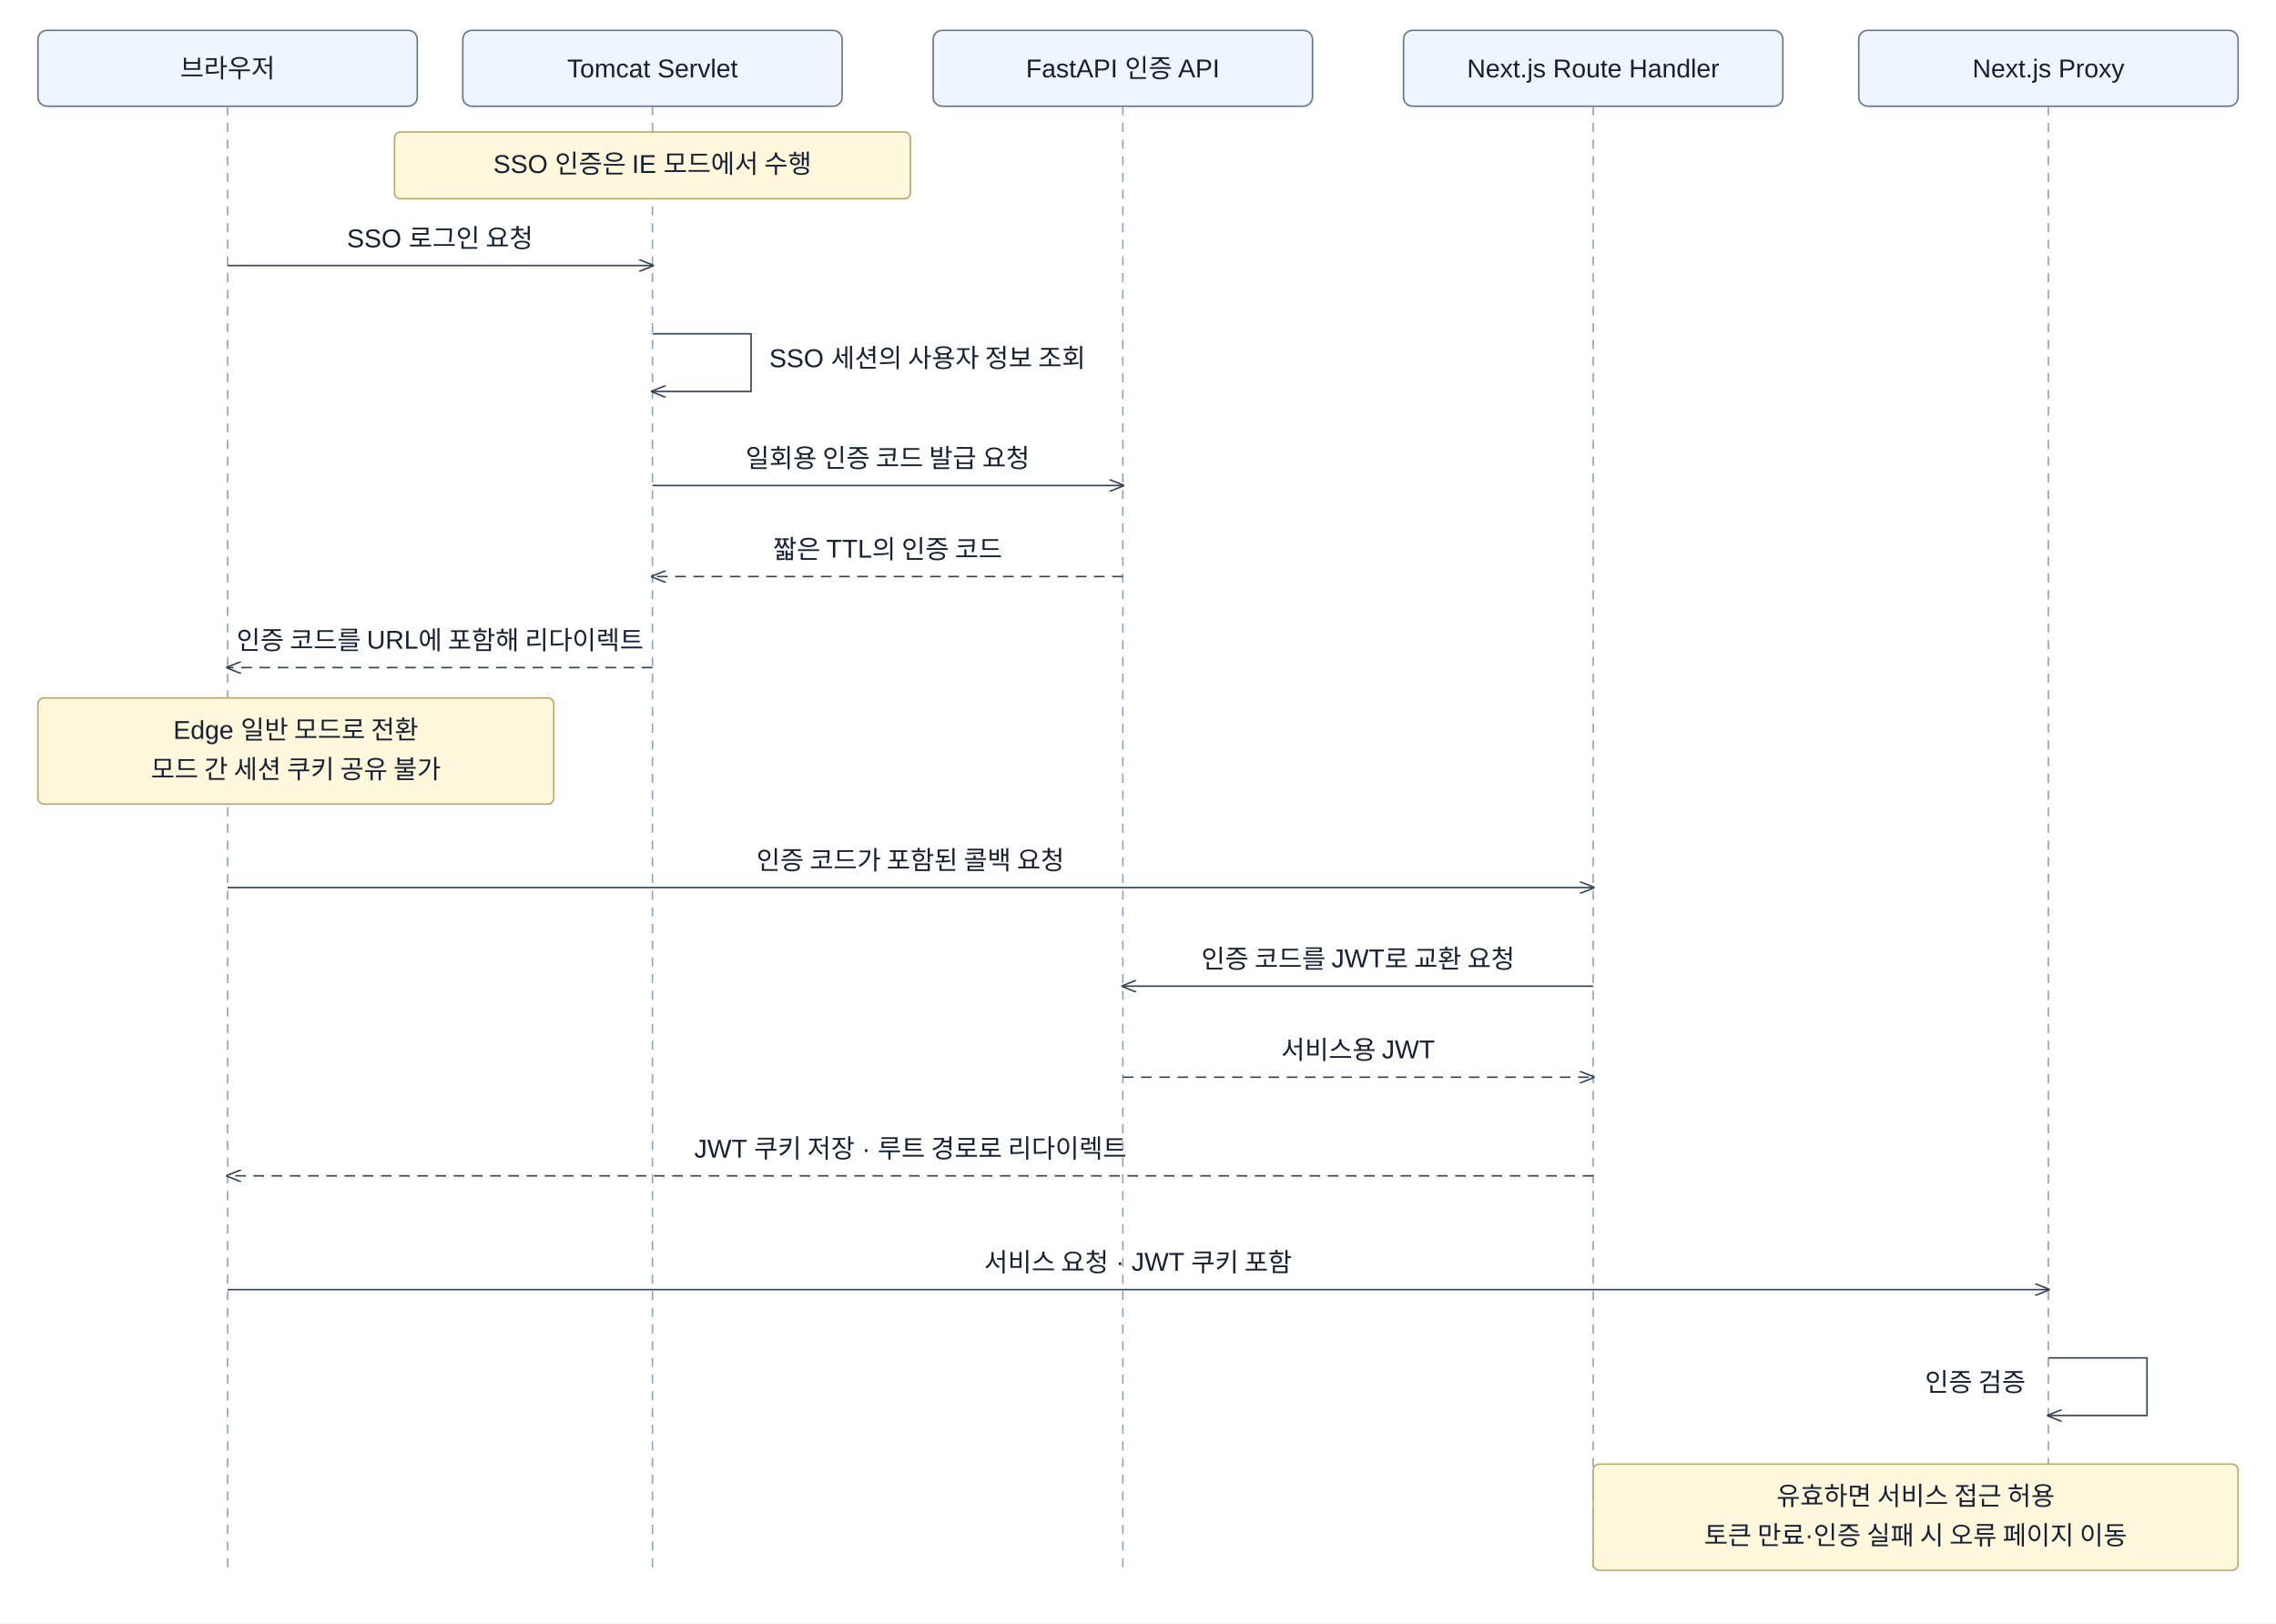
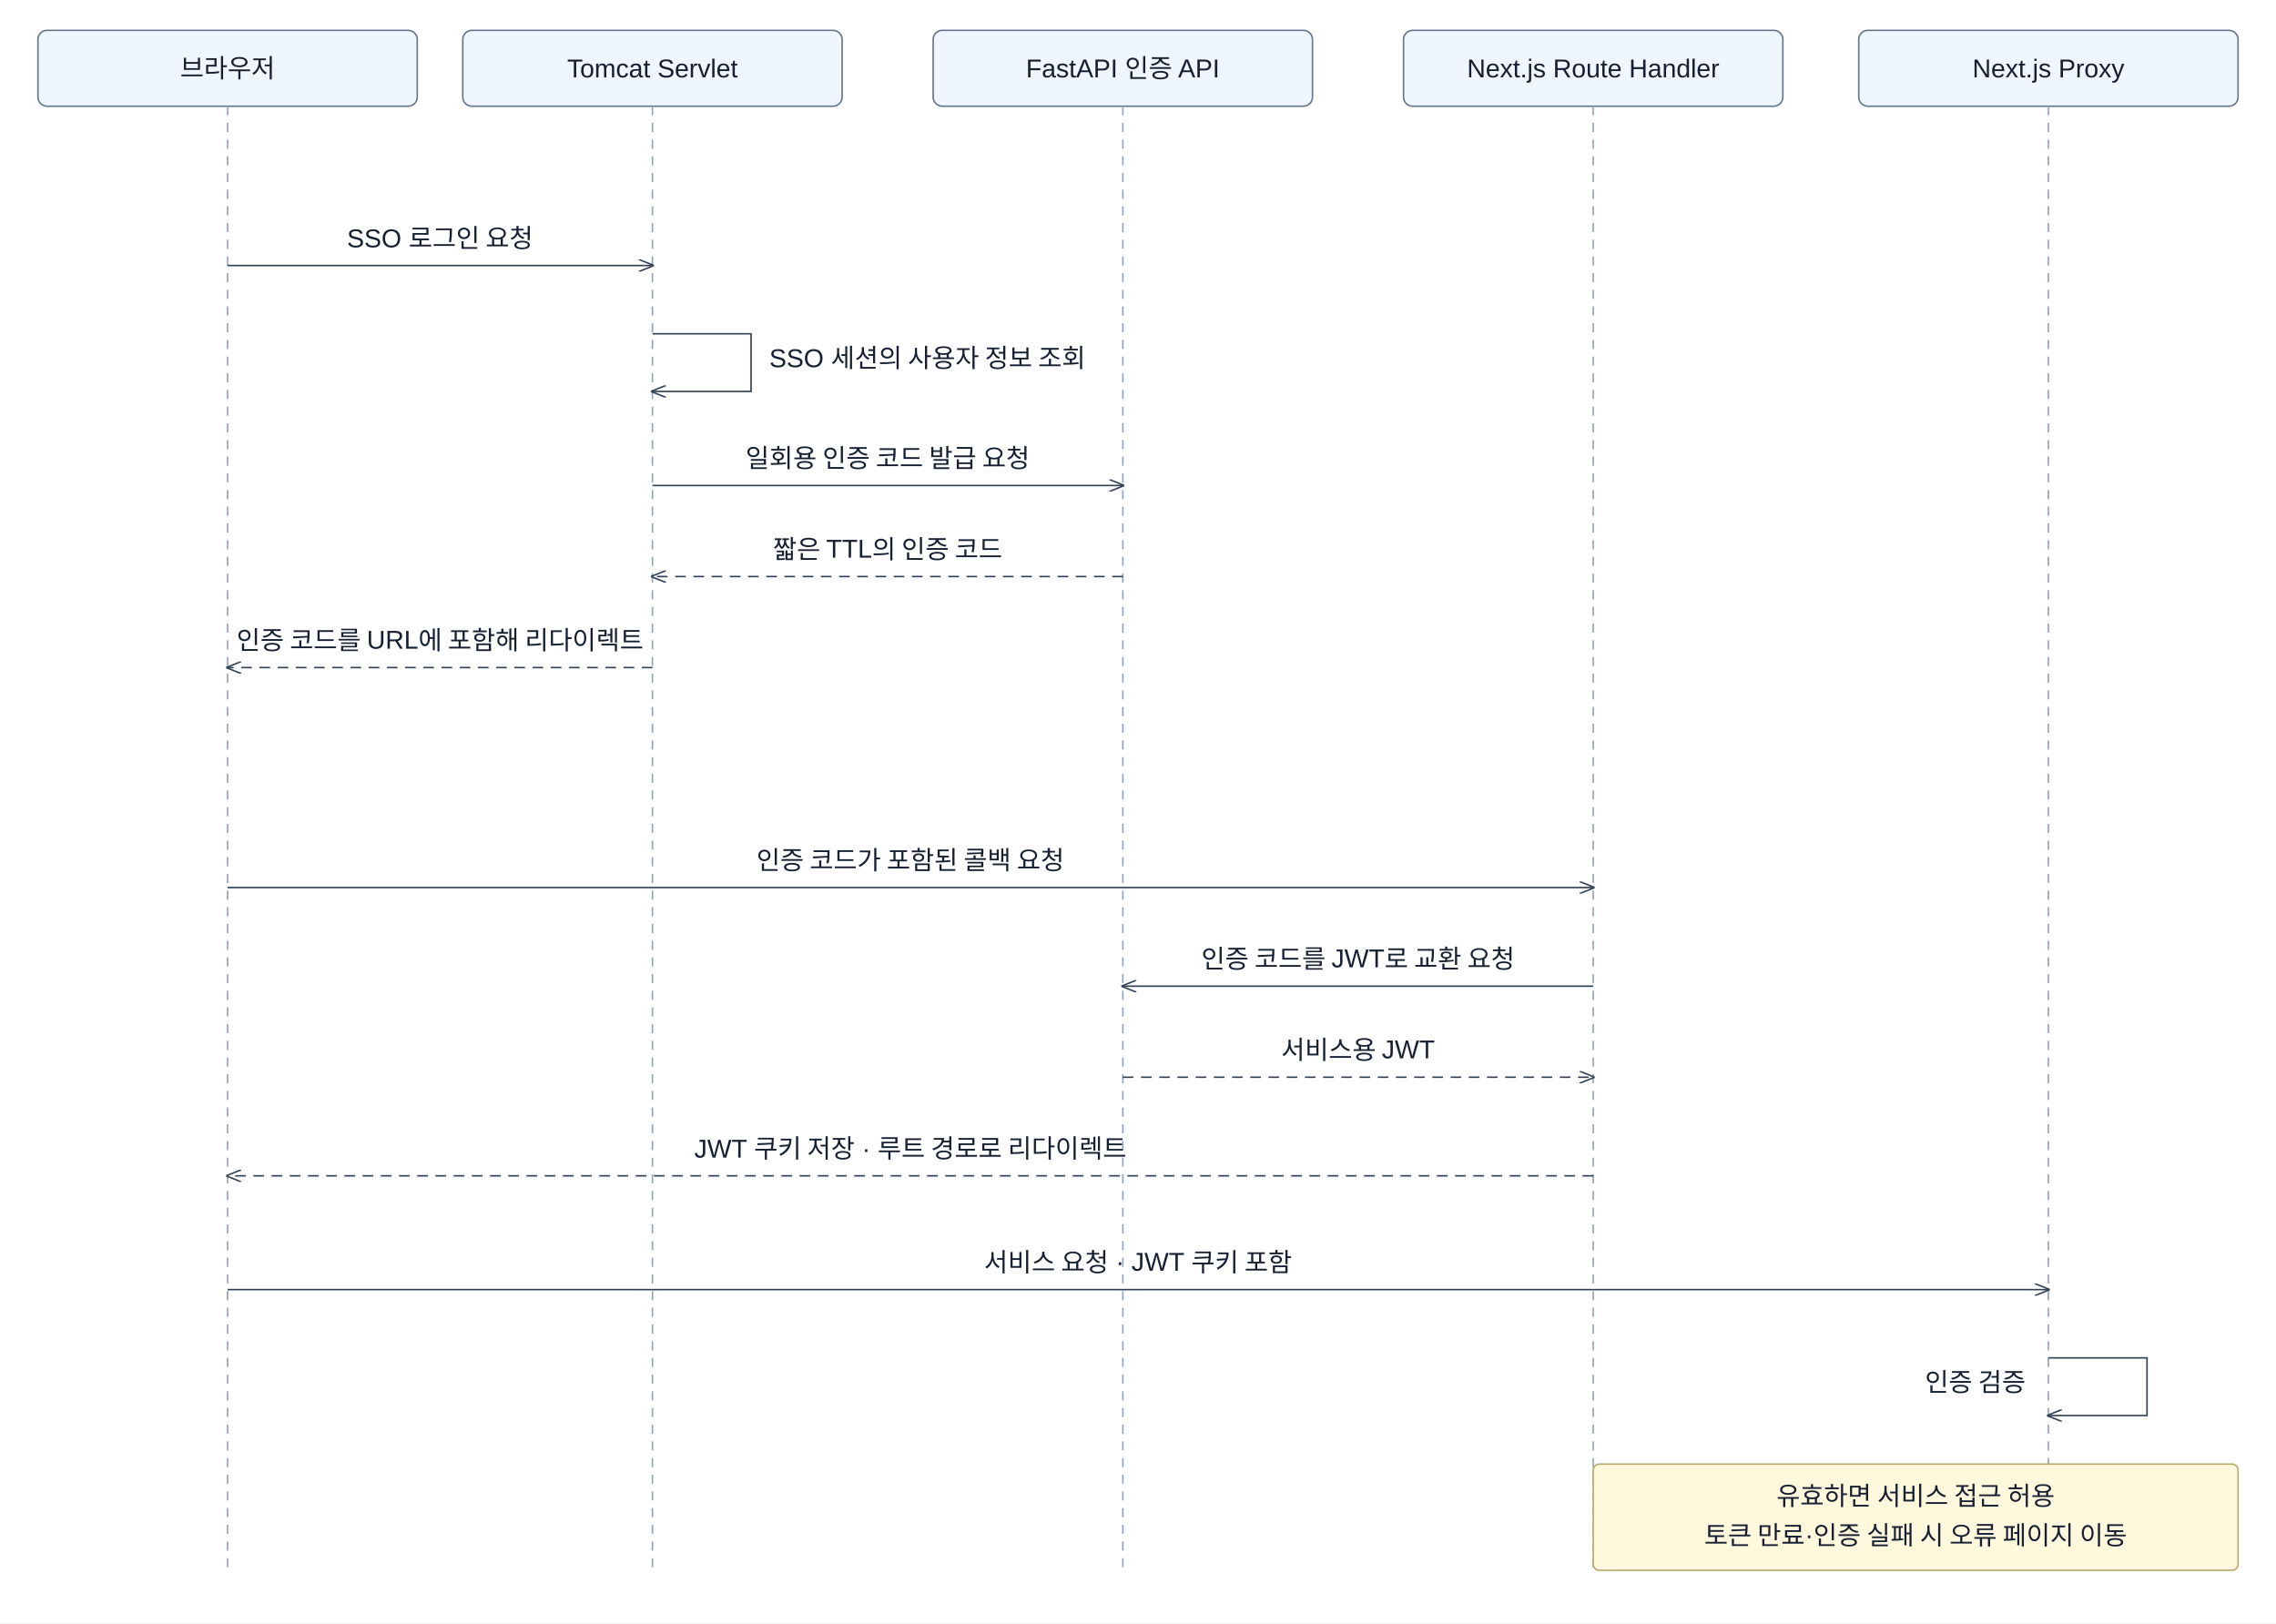
<svg xmlns="http://www.w3.org/2000/svg" viewBox="0 0 1500 1070" role="img" aria-labelledby="title desc">
  <defs>
    <marker id="arrow" markerWidth="10" markerHeight="8" refX="9" refY="4" orient="auto">
      <path d="M0 0 L10 4 L0 8" fill="none" stroke="#334155" />
    </marker>
  </defs>
  <rect width="1500" height="1070" fill="white" />
  <g font-family="Arial, sans-serif" font-size="17" fill="#172033">
    <rect x="25" y="20" width="250" height="50" rx="6" fill="#eff6ff" stroke="#64748b" />
    <text x="150" y="51" text-anchor="middle">브라우저</text>
    <path d="M150 70 V1035" stroke="#94a3b8" stroke-dasharray="6 5" />
    <rect x="305" y="20" width="250" height="50" rx="6" fill="#eff6ff" stroke="#64748b" />
    <text x="430" y="51" text-anchor="middle">Tomcat Servlet</text>
    <path d="M430 70 V1035" stroke="#94a3b8" stroke-dasharray="6 5" />
    <rect x="615" y="20" width="250" height="50" rx="6" fill="#eff6ff" stroke="#64748b" />
    <text x="740" y="51" text-anchor="middle">FastAPI 인증 API</text>
    <path d="M740 70 V1035" stroke="#94a3b8" stroke-dasharray="6 5" />
    <rect x="925" y="20" width="250" height="50" rx="6" fill="#eff6ff" stroke="#64748b" />
    <text x="1050" y="51" text-anchor="middle">Next.js Route Handler</text>
    <path d="M1050 70 V1035" stroke="#94a3b8" stroke-dasharray="6 5" />
    <rect x="1225" y="20" width="250" height="50" rx="6" fill="#eff6ff" stroke="#64748b" />
    <text x="1350" y="51" text-anchor="middle">Next.js Proxy</text>
    <path d="M1350 70 V1035" stroke="#94a3b8" stroke-dasharray="6 5" />
-     <rect x="260" y="87" width="340" height="44" rx="4" fill="#fff8dc" stroke="#b8a76b" />
-     <text x="430" y="114" text-anchor="middle">SSO 인증은 IE 모드에서 수행</text>
    <path d="M150 175 H430" stroke="#334155" marker-end="url(#arrow)" />
    <text x="290.0" y="163" text-anchor="middle">SSO 로그인 요청</text>
    <path d="M430 220 h65 v38 h-65" fill="none" stroke="#334155" marker-end="url(#arrow)" />
    <text x="507" y="242">SSO 세션의 사용자 정보 조회</text>
    <path d="M430 320 H740" stroke="#334155" marker-end="url(#arrow)" />
    <text x="585.0" y="308" text-anchor="middle">일회용 인증 코드 발급 요청</text>
    <path d="M740 380 H430" stroke="#334155" stroke-dasharray="7 5" marker-end="url(#arrow)" />
    <text x="585.0" y="368" text-anchor="middle">짧은 TTL의 인증 코드</text>
    <path d="M430 440 H150" stroke="#334155" stroke-dasharray="7 5" marker-end="url(#arrow)" />
    <text x="290.0" y="428" text-anchor="middle">인증 코드를 URL에 포함해 리다이렉트</text>
-     <rect x="25" y="460" width="340" height="70" rx="4" fill="#fff8dc" stroke="#b8a76b" />
-     <text x="195.0" y="487" text-anchor="middle">Edge 일반 모드로 전환</text>
-     <text x="195.0" y="513" text-anchor="middle">모드 간 세션 쿠키 공유 불가</text>
    <path d="M150 585 H1050" stroke="#334155" marker-end="url(#arrow)" />
    <text x="600.0" y="573" text-anchor="middle">인증 코드가 포함된 콜백 요청</text>
    <path d="M1050 650 H740" stroke="#334155" marker-end="url(#arrow)" />
    <text x="895.0" y="638" text-anchor="middle">인증 코드를 JWT로 교환 요청</text>
    <path d="M740 710 H1050" stroke="#334155" stroke-dasharray="7 5" marker-end="url(#arrow)" />
    <text x="895.0" y="698" text-anchor="middle">서비스용 JWT</text>
    <path d="M1050 775 H150" stroke="#334155" stroke-dasharray="7 5" marker-end="url(#arrow)" />
    <text x="600.0" y="763" text-anchor="middle">JWT 쿠키 저장 · 루트 경로로 리다이렉트</text>
    <path d="M150 850 H1350" stroke="#334155" marker-end="url(#arrow)" />
    <text x="750.0" y="838" text-anchor="middle">서비스 요청 · JWT 쿠키 포함</text>
    <path d="M1350 895 h65 v38 h-65" fill="none" stroke="#334155" marker-end="url(#arrow)" />
    <text x="1335" y="917" text-anchor="end">인증 검증</text>
    <rect x="1050" y="965" width="425" height="70" rx="4" fill="#fff8dc" stroke="#b8a76b" />
    <text x="1262.5" y="992" text-anchor="middle">유효하면 서비스 접근 허용</text>
    <text x="1262.5" y="1018" text-anchor="middle">토큰 만료·인증 실패 시 오류 페이지 이동</text>
  </g>
</svg>
